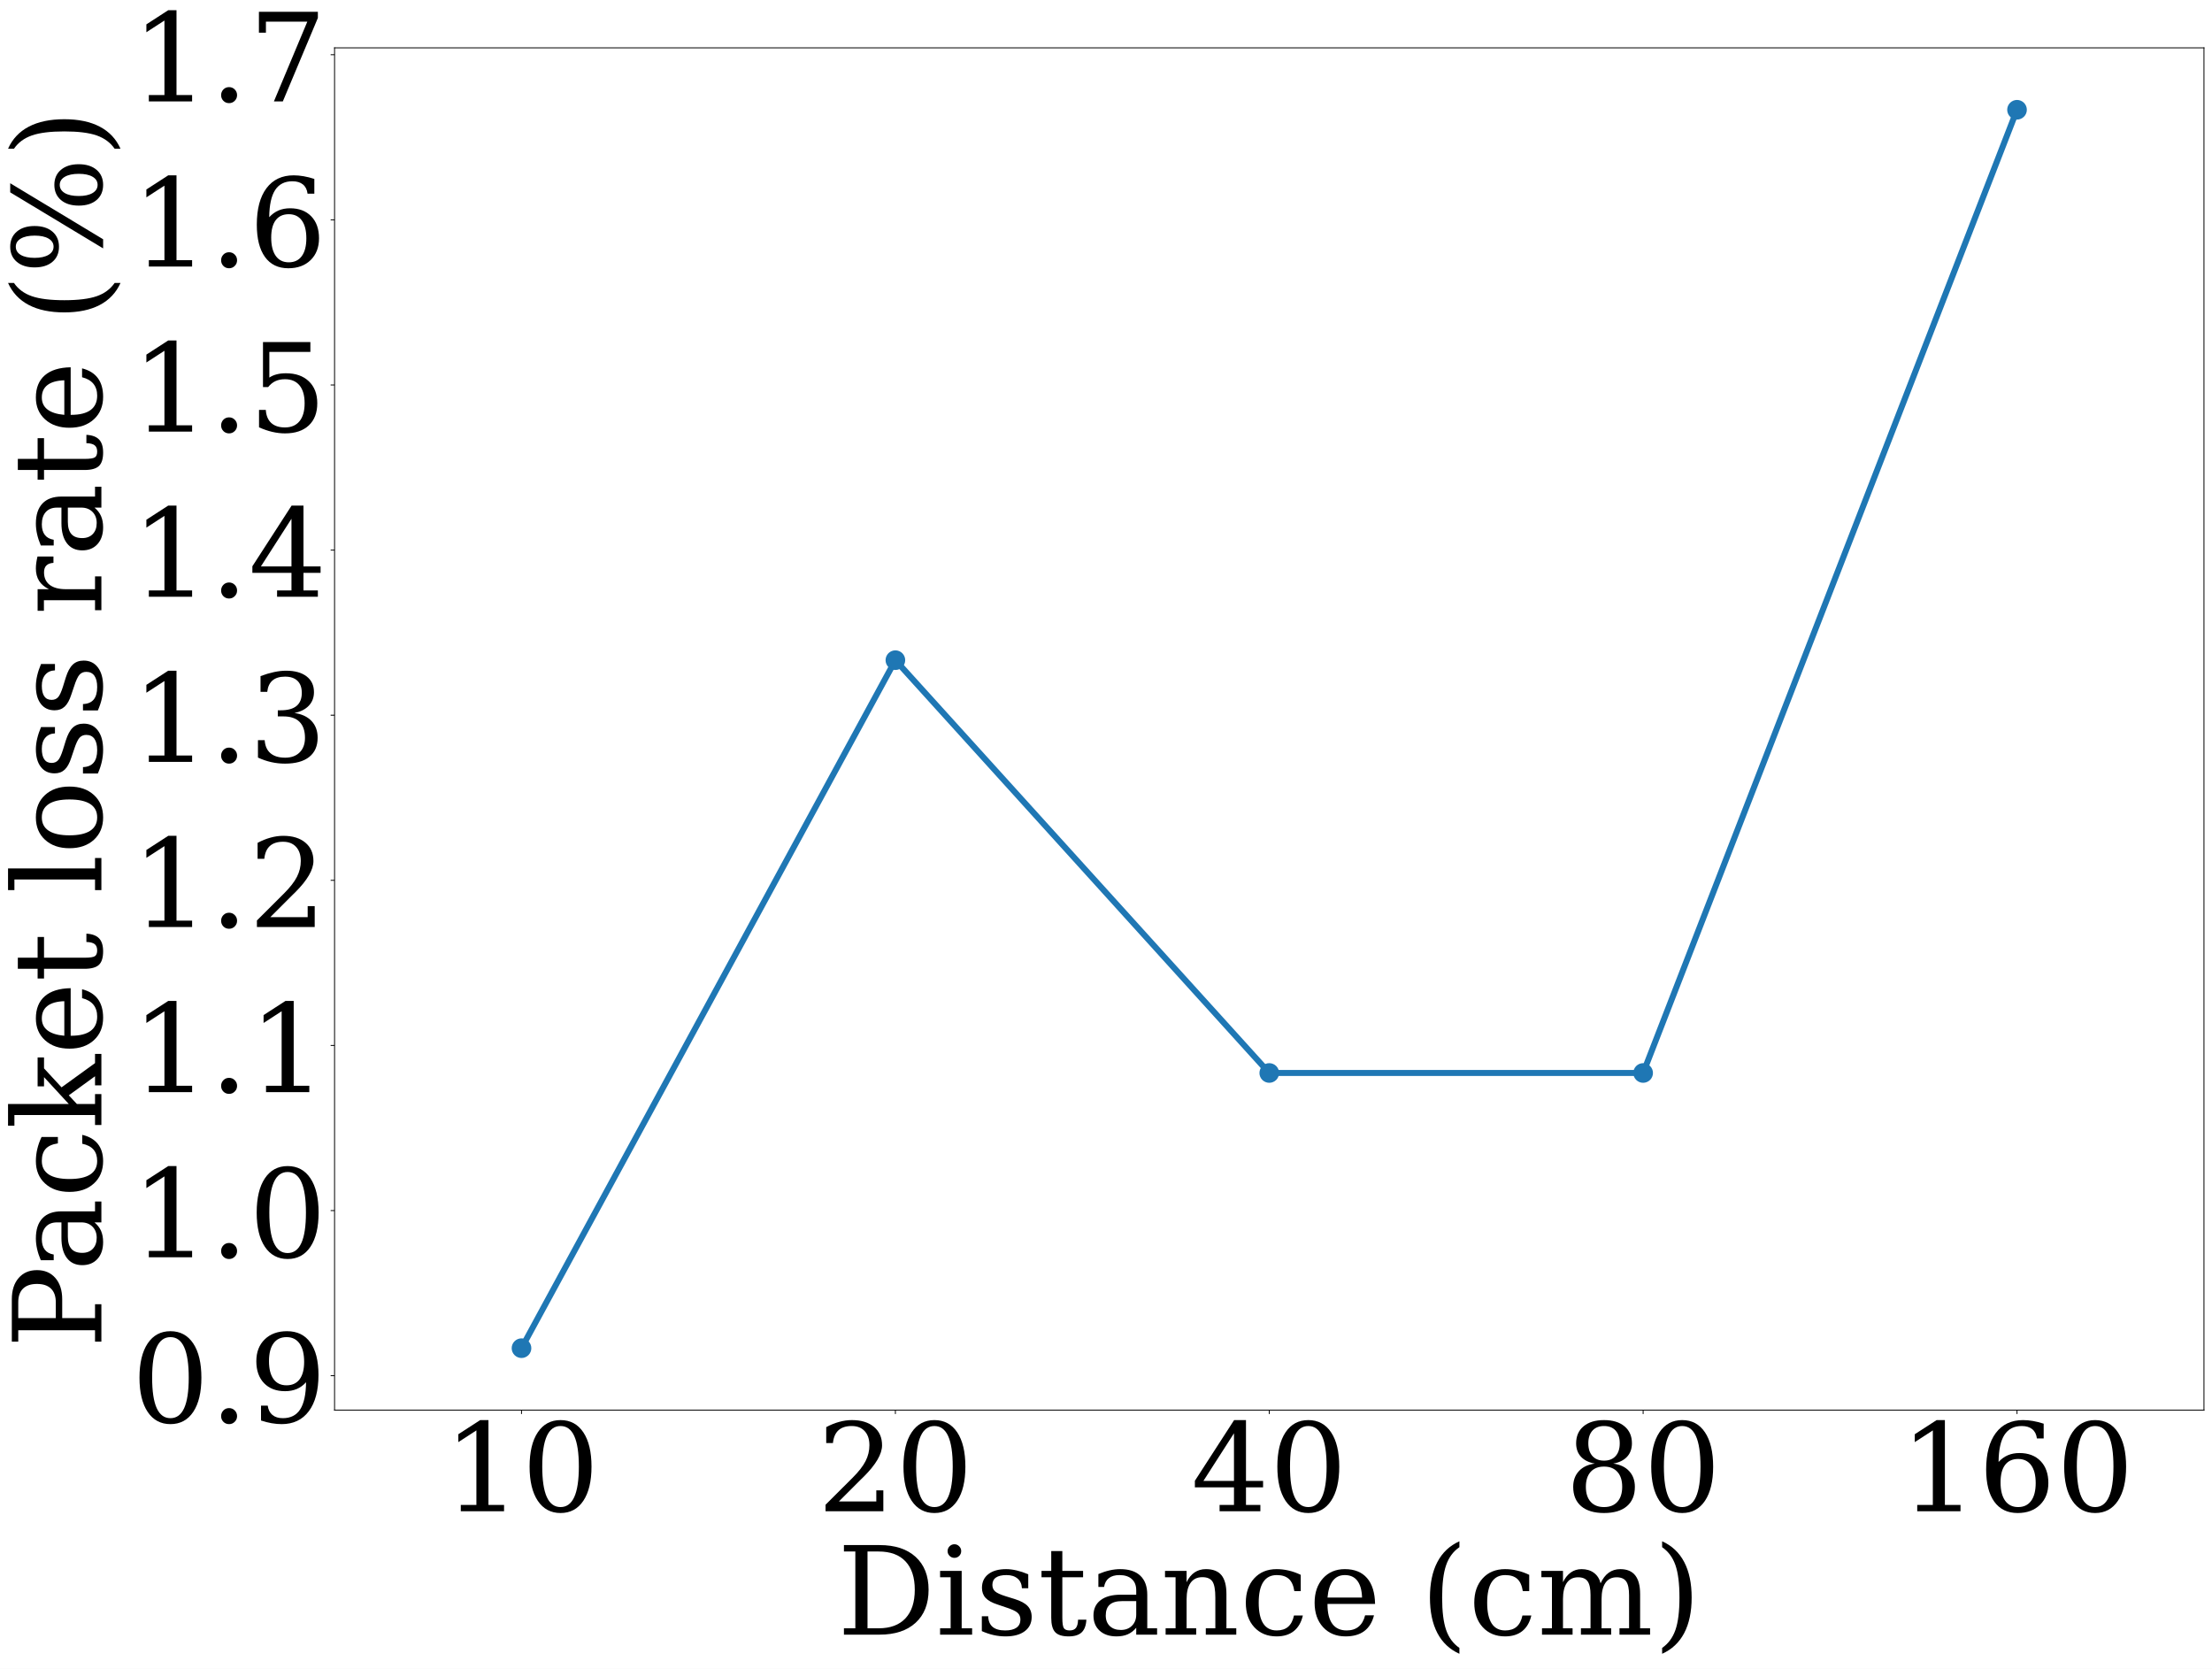
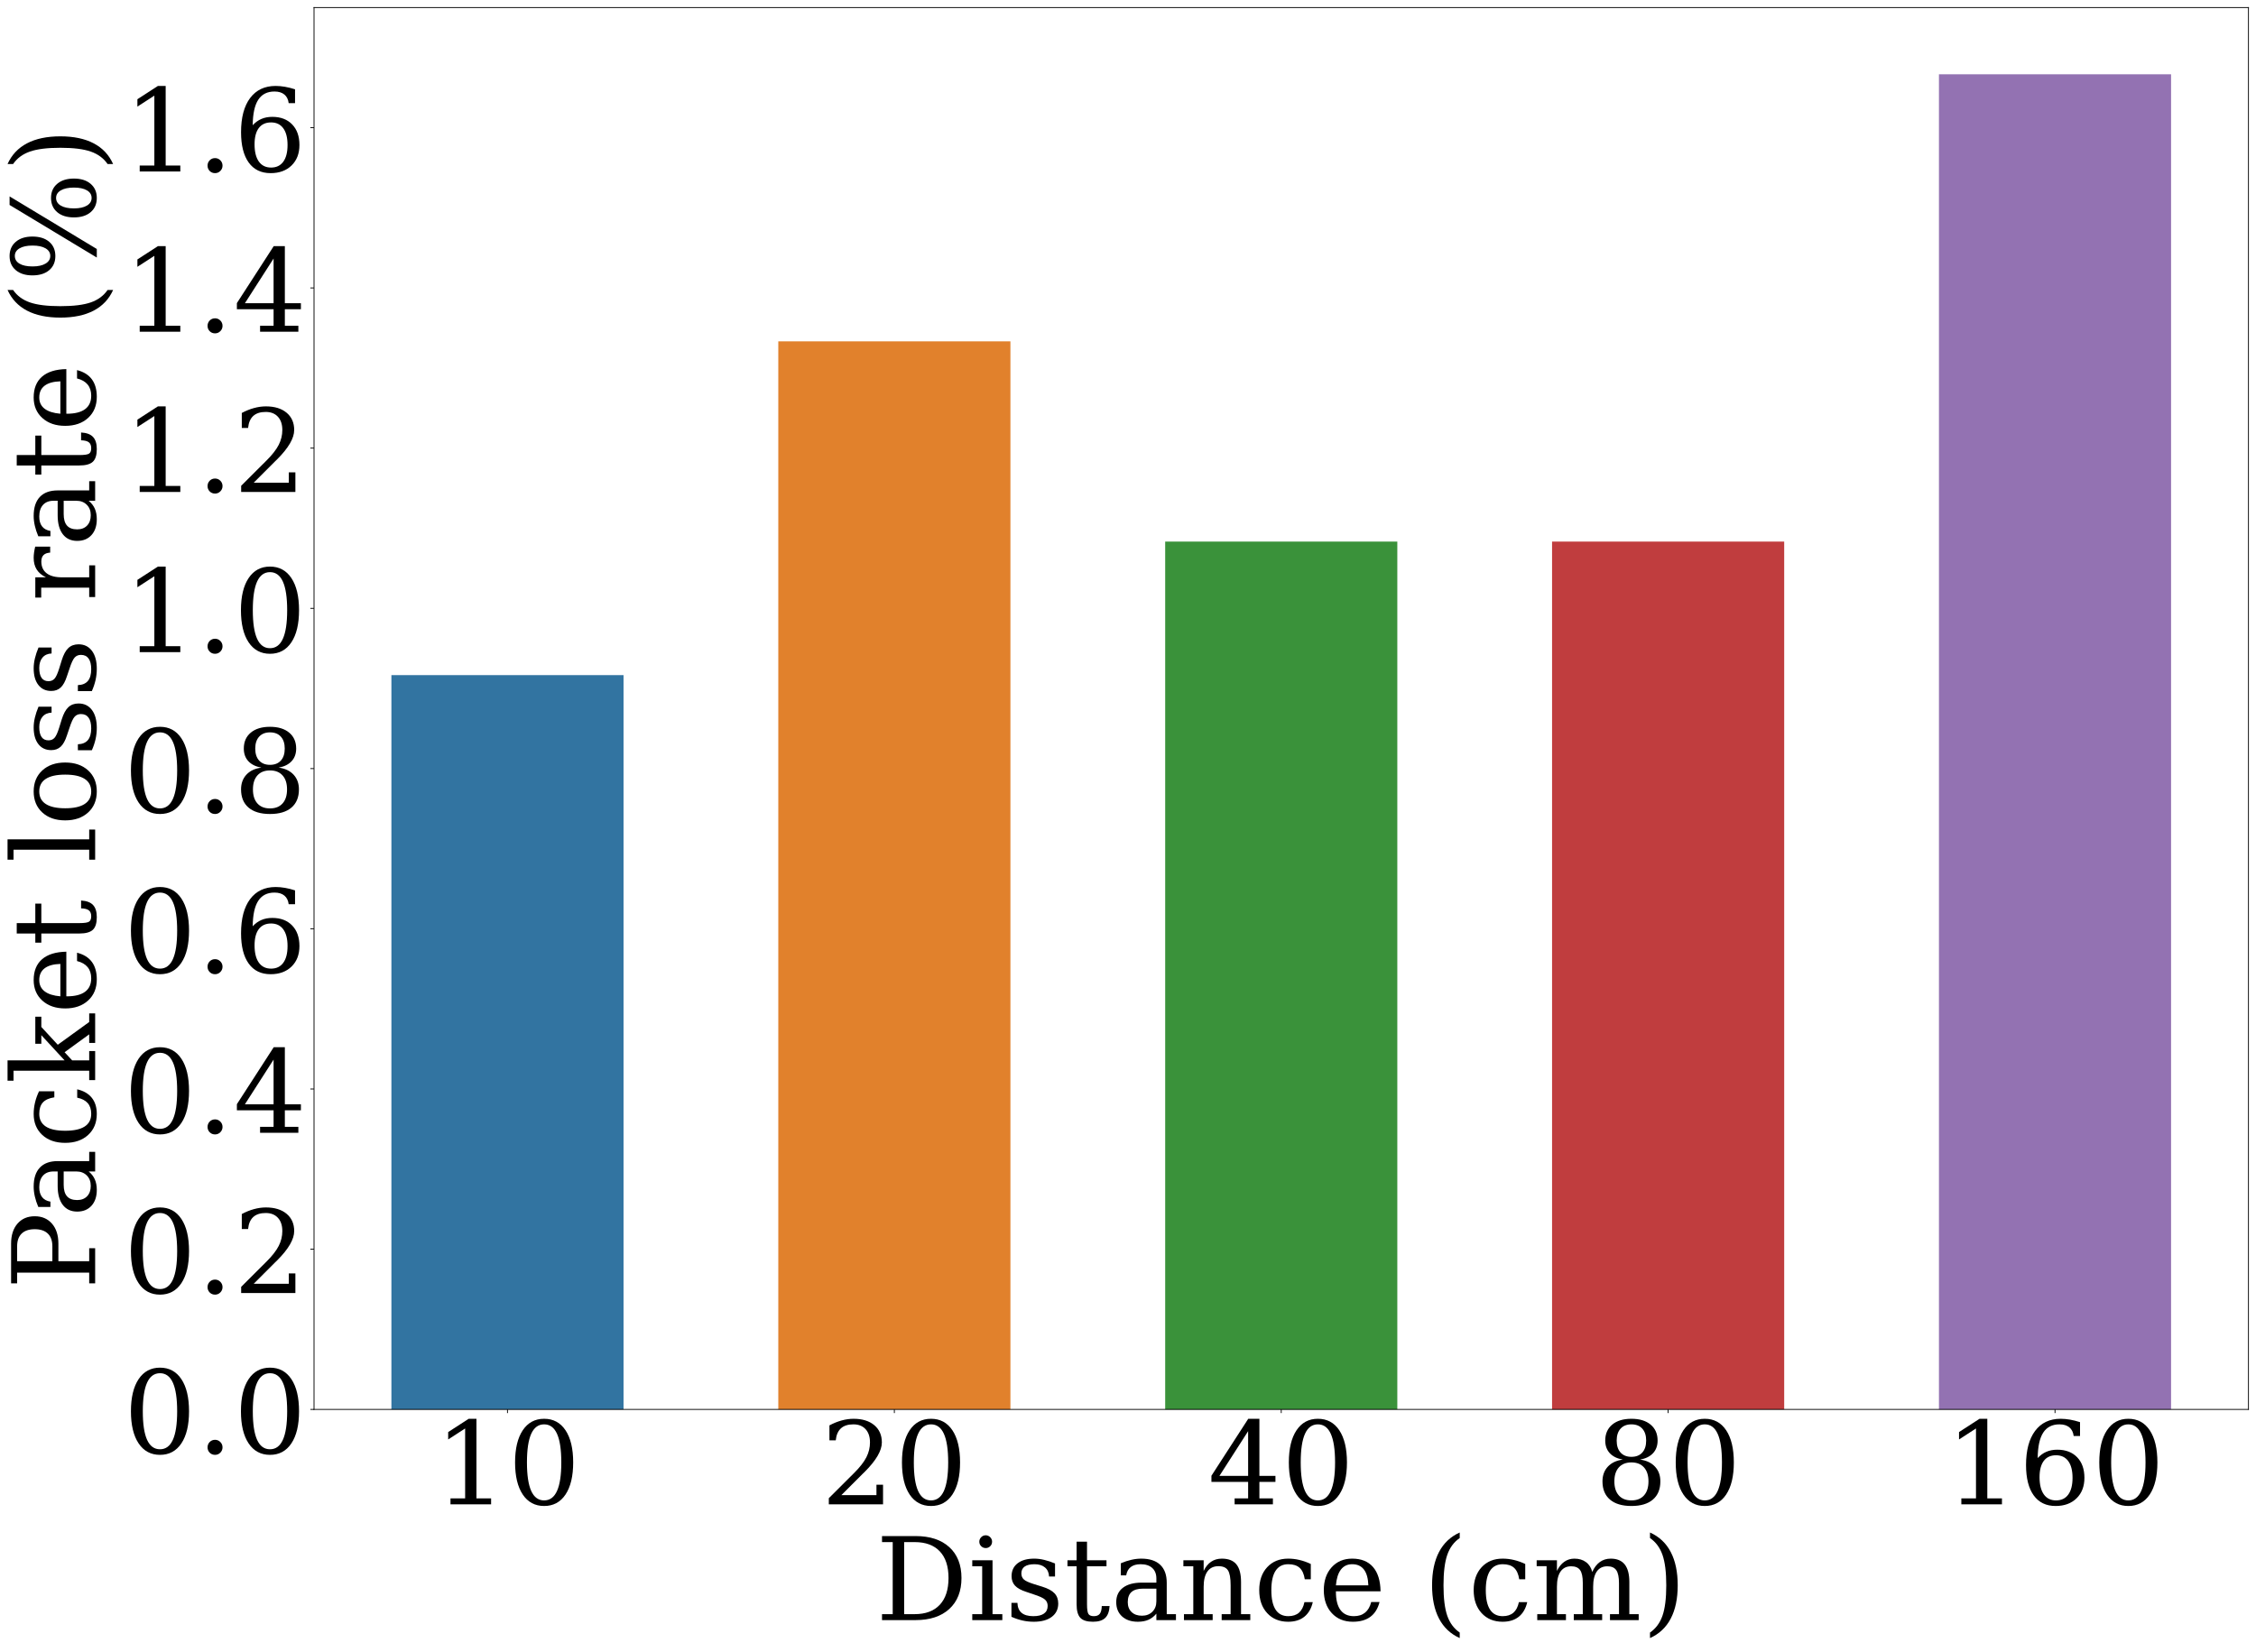
- <svg xmlns="http://www.w3.org/2000/svg" xmlns:xlink="http://www.w3.org/1999/xlink" width="1980.794pt" height="1493.63pt" viewBox="0 0 1980.794 1493.63" version="1.1">
+ <svg xmlns="http://www.w3.org/2000/svg" xmlns:xlink="http://www.w3.org/1999/xlink" width="2152.269pt" height="1575.969pt" viewBox="0 0 2152.269 1575.969" version="1.1">
  <defs>
    <style type="text/css">*{stroke-linejoin: round; stroke-linecap: butt}</style>
  </defs>
  <g id="figure_1">
    <g id="patch_1">
-       <path d="M 0 1493.63  L 1980.794 1493.63  L 1980.794 0  L 0 0  z " style="fill: #ffffff; stroke: #ffffff; stroke-linejoin: miter" />
+       <path d="M 0 1575.969  L 2152.269 1575.969  L 2152.269 0  L 0 0  z " style="fill: #ffffff; stroke: #ffffff; stroke-linejoin: miter" />
    </g>
    <g id="axes_1">
      <g id="patch_2">
-         <path d="M 299.594 1262.511  L 1973.594 1262.511  L 1973.594 42.831  L 299.594 42.831  z " style="fill: #ffffff" />
-       </g>
-       <g id="PathCollection_1">
-         <defs>
-           <path id="C0_0_8377016a88" d="M 0 6.768  C 1.795 6.768 3.516 6.055 4.786 4.786  C 6.055 3.516 6.768 1.795 6.768 -0  C 6.768 -1.795 6.055 -3.516 4.786 -4.786  C 3.516 -6.055 1.795 -6.768 0 -6.768  C -1.795 -6.768 -3.516 -6.055 -4.786 -4.786  C -6.055 -3.516 -6.768 -1.795 -6.768 0  C -6.768 1.795 -6.055 3.516 -4.786 4.786  C -3.516 6.055 -1.795 6.768 0 6.768  z " />
-         </defs>
-         <g clip-path="url(#p562c4e3483)">
-           <use xlink:href="#C0_0_8377016a88" x="466.994" y="1207.071" style="fill: #1f77b4; stroke: #1f77b4; stroke-width: 4.05" />
-         </g>
-         <g clip-path="url(#p562c4e3483)">
-           <use xlink:href="#C0_0_8377016a88" x="801.794" y="591.071" style="fill: #1f77b4; stroke: #1f77b4; stroke-width: 4.05" />
-         </g>
-         <g clip-path="url(#p562c4e3483)">
-           <use xlink:href="#C0_0_8377016a88" x="1136.594" y="960.671" style="fill: #1f77b4; stroke: #1f77b4; stroke-width: 4.05" />
-         </g>
-         <g clip-path="url(#p562c4e3483)">
-           <use xlink:href="#C0_0_8377016a88" x="1471.394" y="960.671" style="fill: #1f77b4; stroke: #1f77b4; stroke-width: 4.05" />
-         </g>
-         <g clip-path="url(#p562c4e3483)">
-           <use xlink:href="#C0_0_8377016a88" x="1806.194" y="98.271" style="fill: #1f77b4; stroke: #1f77b4; stroke-width: 4.05" />
-         </g>
+         <path d="M 299.594 1344.85  L 2145.069 1344.85  L 2145.069 7.2  L 299.594 7.2  z " style="fill: #ffffff" />
+       </g>
+       <g id="patch_3">
+         <path d="M 373.413 1344.85  L 594.87 1344.85  L 594.87 644.176  L 373.413 644.176  z " clip-path="url(#pe80ca0be98)" style="fill: #3274a1" />
+       </g>
+       <g id="patch_4">
+         <path d="M 742.508 1344.85  L 963.965 1344.85  L 963.965 325.688  L 742.508 325.688  z " clip-path="url(#pe80ca0be98)" style="fill: #e1812c" />
+       </g>
+       <g id="patch_5">
+         <path d="M 1111.603 1344.85  L 1333.06 1344.85  L 1333.06 516.781  L 1111.603 516.781  z " clip-path="url(#pe80ca0be98)" style="fill: #3a923a" />
+       </g>
+       <g id="patch_6">
+         <path d="M 1480.698 1344.85  L 1702.155 1344.85  L 1702.155 516.781  L 1480.698 516.781  z " clip-path="url(#pe80ca0be98)" style="fill: #c03d3e" />
+       </g>
+       <g id="patch_7">
+         <path d="M 1849.793 1344.85  L 2071.25 1344.85  L 2071.25 70.898  L 1849.793 70.898  z " clip-path="url(#pe80ca0be98)" style="fill: #9372b2" />
      </g>
      <g id="matplotlib.axis_1">
        <g id="xtick_1">
          <g id="line2d_1">
            <defs>
-               <path id="m0ca824db81" d="M 0 0  L 0 3.5  " style="stroke: #000000; stroke-width: 0.8" />
+               <path id="m93605d17b6" d="M 0 0  L 0 3.5  " style="stroke: #000000; stroke-width: 0.8" />
            </defs>
            <g>
-               <use xlink:href="#m0ca824db81" x="466.994" y="1262.511" style="stroke: #000000; stroke-width: 0.8" />
+               <use xlink:href="#m93605d17b6" x="484.141" y="1344.85" style="stroke: #000000; stroke-width: 0.8" />
            </g>
          </g>
          <g id="text_1">
-             <g transform="translate(397.0063 1353.094) scale(1.1 -1.1)">
+             <g transform="translate(414.1538 1435.433) scale(1.1 -1.1)">
              <defs>
                <path id="DejaVuSerif-31" d="M 909 0  L 909 331  L 1722 331  L 1722 4213  L 781 3603  L 781 4013  L 1919 4750  L 2350 4750  L 2350 331  L 3163 331  L 3163 0  L 909 0  z " transform="scale(0.015625)" />
                <path id="DejaVuSerif-30" d="M 2034 219  Q 2513 219 2750 744  Q 2988 1269 2988 2328  Q 2988 3391 2750 3916  Q 2513 4441 2034 4441  Q 1556 4441 1318 3916  Q 1081 3391 1081 2328  Q 1081 1269 1318 744  Q 1556 219 2034 219  z M 2034 -91  Q 1275 -91 848 546  Q 422 1184 422 2328  Q 422 3475 848 4112  Q 1275 4750 2034 4750  Q 2797 4750 3222 4112  Q 3647 3475 3647 2328  Q 3647 1184 3222 546  Q 2797 -91 2034 -91  z " transform="scale(0.015625)" />
              </defs>
              <use xlink:href="#DejaVuSerif-31" />
              <use xlink:href="#DejaVuSerif-30" x="63.623" />
            </g>
          </g>
        </g>
        <g id="xtick_2">
          <g id="line2d_2">
            <g>
-               <use xlink:href="#m0ca824db81" x="801.794" y="1262.511" style="stroke: #000000; stroke-width: 0.8" />
+               <use xlink:href="#m93605d17b6" x="853.236" y="1344.85" style="stroke: #000000; stroke-width: 0.8" />
            </g>
          </g>
          <g id="text_2">
-             <g transform="translate(731.8062 1353.094) scale(1.1 -1.1)">
+             <g transform="translate(783.2487 1435.433) scale(1.1 -1.1)">
              <defs>
                <path id="DejaVuSerif-32" d="M 819 3553  L 469 3553  L 469 4384  Q 803 4563 1142 4656  Q 1481 4750 1806 4750  Q 2534 4750 2956 4397  Q 3378 4044 3378 3438  Q 3378 2753 2422 1800  Q 2347 1728 2309 1691  L 1131 513  L 3078 513  L 3078 1088  L 3444 1088  L 3444 0  L 434 0  L 434 341  L 1850 1753  Q 2319 2222 2519 2614  Q 2719 3006 2719 3438  Q 2719 3909 2473 4175  Q 2228 4441 1797 4441  Q 1350 4441 1106 4219  Q 863 3997 819 3553  z " transform="scale(0.015625)" />
              </defs>
              <use xlink:href="#DejaVuSerif-32" />
              <use xlink:href="#DejaVuSerif-30" x="63.623" />
            </g>
          </g>
        </g>
        <g id="xtick_3">
          <g id="line2d_3">
            <g>
-               <use xlink:href="#m0ca824db81" x="1136.594" y="1262.511" style="stroke: #000000; stroke-width: 0.8" />
+               <use xlink:href="#m93605d17b6" x="1222.331" y="1344.85" style="stroke: #000000; stroke-width: 0.8" />
            </g>
          </g>
          <g id="text_3">
-             <g transform="translate(1066.606 1353.094) scale(1.1 -1.1)">
+             <g transform="translate(1152.344 1435.433) scale(1.1 -1.1)">
              <defs>
                <path id="DejaVuSerif-34" d="M 2234 1581  L 2234 4063  L 641 1581  L 2234 1581  z M 3609 0  L 1484 0  L 1484 331  L 2234 331  L 2234 1247  L 197 1247  L 197 1588  L 2241 4750  L 2859 4750  L 2859 1581  L 3750 1581  L 3750 1247  L 2859 1247  L 2859 331  L 3609 331  L 3609 0  z " transform="scale(0.015625)" />
              </defs>
              <use xlink:href="#DejaVuSerif-34" />
              <use xlink:href="#DejaVuSerif-30" x="63.623" />
            </g>
          </g>
        </g>
        <g id="xtick_4">
          <g id="line2d_4">
            <g>
-               <use xlink:href="#m0ca824db81" x="1471.394" y="1262.511" style="stroke: #000000; stroke-width: 0.8" />
+               <use xlink:href="#m93605d17b6" x="1591.426" y="1344.85" style="stroke: #000000; stroke-width: 0.8" />
            </g>
          </g>
          <g id="text_4">
-             <g transform="translate(1401.406 1353.094) scale(1.1 -1.1)">
+             <g transform="translate(1521.439 1435.433) scale(1.1 -1.1)">
              <defs>
                <path id="DejaVuSerif-38" d="M 2981 1275  Q 2981 1775 2732 2051  Q 2484 2328 2034 2328  Q 1584 2328 1336 2051  Q 1088 1775 1088 1275  Q 1088 772 1336 495  Q 1584 219 2034 219  Q 2484 219 2732 495  Q 2981 772 2981 1275  z M 2853 3541  Q 2853 3966 2637 4203  Q 2422 4441 2034 4441  Q 1650 4441 1433 4203  Q 1216 3966 1216 3541  Q 1216 3113 1433 2875  Q 1650 2638 2034 2638  Q 2422 2638 2637 2875  Q 2853 3113 2853 3541  z M 2516 2484  Q 3047 2413 3344 2092  Q 3641 1772 3641 1275  Q 3641 619 3225 264  Q 2809 -91 2034 -91  Q 1263 -91 845 264  Q 428 619 428 1275  Q 428 1772 725 2092  Q 1022 2413 1556 2484  Q 1084 2569 832 2842  Q 581 3116 581 3541  Q 581 4103 968 4426  Q 1356 4750 2034 4750  Q 2713 4750 3100 4426  Q 3488 4103 3488 3541  Q 3488 3116 3236 2842  Q 2984 2569 2516 2484  z " transform="scale(0.015625)" />
              </defs>
              <use xlink:href="#DejaVuSerif-38" />
              <use xlink:href="#DejaVuSerif-30" x="63.623" />
            </g>
          </g>
        </g>
        <g id="xtick_5">
          <g id="line2d_5">
            <g>
-               <use xlink:href="#m0ca824db81" x="1806.194" y="1262.511" style="stroke: #000000; stroke-width: 0.8" />
+               <use xlink:href="#m93605d17b6" x="1960.521" y="1344.85" style="stroke: #000000; stroke-width: 0.8" />
            </g>
          </g>
          <g id="text_5">
-             <g transform="translate(1701.213 1353.094) scale(1.1 -1.1)">
+             <g transform="translate(1855.54 1435.433) scale(1.1 -1.1)">
              <defs>
                <path id="DejaVuSerif-36" d="M 2094 219  Q 2534 219 2771 542  Q 3009 866 3009 1472  Q 3009 2078 2771 2401  Q 2534 2725 2094 2725  Q 1647 2725 1412 2412  Q 1178 2100 1178 1509  Q 1178 888 1415 553  Q 1653 219 2094 219  z M 1075 2569  Q 1288 2803 1556 2918  Q 1825 3034 2163 3034  Q 2859 3034 3264 2615  Q 3669 2197 3669 1472  Q 3669 763 3233 336  Q 2797 -91 2069 -91  Q 1278 -91 853 498  Q 428 1088 428 2181  Q 428 3406 931 4078  Q 1434 4750 2350 4750  Q 2597 4750 2869 4703  Q 3141 4656 3425 4563  L 3425 3794  L 3072 3794  Q 3034 4109 2831 4275  Q 2628 4441 2284 4441  Q 1678 4441 1381 3981  Q 1084 3522 1075 2569  z " transform="scale(0.015625)" />
              </defs>
              <use xlink:href="#DejaVuSerif-31" />
              <use xlink:href="#DejaVuSerif-36" x="63.623" />
              <use xlink:href="#DejaVuSerif-30" x="127.246" />
            </g>
          </g>
        </g>
        <g id="text_6">
-           <g transform="translate(749.6602 1463.554) scale(1.1 -1.1)">
+           <g transform="translate(835.3977 1545.892) scale(1.1 -1.1)">
            <defs>
              <path id="DejaVuSerif-44" d="M 1581 331  L 2163 331  Q 3072 331 3558 850  Q 4044 1369 4044 2338  Q 4044 3306 3559 3818  Q 3075 4331 2163 4331  L 1581 4331  L 1581 331  z M 353 0  L 353 331  L 947 331  L 947 4331  L 353 4331  L 353 4666  L 2209 4666  Q 3416 4666 4089 4050  Q 4763 3434 4763 2338  Q 4763 1238 4088 619  Q 3413 0 2209 0  L 353 0  z " transform="scale(0.015625)" />
              <path id="DejaVuSerif-69" d="M 622 4353  Q 622 4497 726 4603  Q 831 4709 978 4709  Q 1122 4709 1226 4603  Q 1331 4497 1331 4353  Q 1331 4206 1228 4103  Q 1125 4000 978 4000  Q 831 4000 726 4103  Q 622 4206 622 4353  z M 1356 331  L 1900 331  L 1900 0  L 231 0  L 231 331  L 781 331  L 781 2988  L 231 2988  L 231 3322  L 1356 3322  L 1356 331  z " transform="scale(0.015625)" />
              <path id="DejaVuSerif-73" d="M 359 184  L 359 959  L 691 959  Q 703 588 923 403  Q 1144 219 1575 219  Q 1963 219 2166 364  Q 2369 509 2369 788  Q 2369 1006 2220 1140  Q 2072 1275 1594 1428  L 1178 1569  Q 750 1706 558 1912  Q 366 2119 366 2438  Q 366 2894 700 3153  Q 1034 3413 1625 3413  Q 1888 3413 2178 3344  Q 2469 3275 2778 3144  L 2778 2419  L 2447 2419  Q 2434 2741 2221 2922  Q 2009 3103 1644 3103  Q 1281 3103 1095 2975  Q 909 2847 909 2591  Q 909 2381 1050 2254  Q 1191 2128 1613 1997  L 2069 1856  Q 2541 1709 2748 1489  Q 2956 1269 2956 922  Q 2956 450 2595 179  Q 2234 -91 1600 -91  Q 1278 -91 972 -22  Q 666 47 359 184  z " transform="scale(0.015625)" />
              <path id="DejaVuSerif-74" d="M 691 2988  L 184 2988  L 184 3322  L 691 3322  L 691 4353  L 1269 4353  L 1269 3322  L 2350 3322  L 2350 2988  L 1269 2988  L 1269 878  Q 1269 456 1350 337  Q 1431 219 1650 219  Q 1875 219 1978 351  Q 2081 484 2088 781  L 2522 781  Q 2497 328 2275 118  Q 2053 -91 1600 -91  Q 1103 -91 897 129  Q 691 350 691 878  L 691 2988  z " transform="scale(0.015625)" />
              <path id="DejaVuSerif-61" d="M 2547 1044  L 2547 1747  L 1806 1747  Q 1378 1747 1168 1562  Q 959 1378 959 997  Q 959 650 1171 447  Q 1384 244 1747 244  Q 2106 244 2326 466  Q 2547 688 2547 1044  z M 3122 2075  L 3122 331  L 3634 331  L 3634 0  L 2547 0  L 2547 359  Q 2356 128 2106 18  Q 1856 -91 1522 -91  Q 969 -91 644 203  Q 319 497 319 997  Q 319 1513 691 1797  Q 1063 2081 1741 2081  L 2547 2081  L 2547 2309  Q 2547 2688 2317 2895  Q 2088 3103 1672 3103  Q 1328 3103 1125 2947  Q 922 2791 872 2484  L 575 2484  L 575 3156  Q 875 3284 1158 3348  Q 1441 3413 1709 3413  Q 2400 3413 2761 3070  Q 3122 2728 3122 2075  z " transform="scale(0.015625)" />
              <path id="DejaVuSerif-6e" d="M 263 0  L 263 331  L 781 331  L 781 2988  L 231 2988  L 231 3322  L 1356 3322  L 1356 2731  Q 1516 3069 1770 3241  Q 2025 3413 2363 3413  Q 2913 3413 3172 3097  Q 3431 2781 3431 2113  L 3431 331  L 3944 331  L 3944 0  L 2356 0  L 2356 331  L 2853 331  L 2853 1931  Q 2853 2541 2703 2767  Q 2553 2994 2175 2994  Q 1775 2994 1565 2701  Q 1356 2409 1356 1850  L 1356 331  L 1856 331  L 1856 0  L 263 0  z " transform="scale(0.015625)" />
              <path id="DejaVuSerif-63" d="M 3291 997  Q 3169 466 2822 187  Q 2475 -91 1925 -91  Q 1200 -91 759 389  Q 319 869 319 1663  Q 319 2459 759 2936  Q 1200 3413 1925 3413  Q 2241 3413 2553 3339  Q 2866 3266 3181 3116  L 3181 2266  L 2847 2266  Q 2781 2703 2561 2903  Q 2341 3103 1931 3103  Q 1466 3103 1228 2742  Q 991 2381 991 1663  Q 991 944 1227 581  Q 1463 219 1931 219  Q 2303 219 2525 412  Q 2747 606 2828 997  L 3291 997  z " transform="scale(0.015625)" />
              <path id="DejaVuSerif-65" d="M 3469 1600  L 991 1600  L 991 1575  Q 991 903 1244 561  Q 1497 219 1991 219  Q 2369 219 2611 417  Q 2853 616 2950 1006  L 3413 1006  Q 3275 459 2904 184  Q 2534 -91 1931 -91  Q 1203 -91 761 389  Q 319 869 319 1663  Q 319 2450 753 2931  Q 1188 3413 1894 3413  Q 2647 3413 3050 2948  Q 3453 2484 3469 1600  z M 2791 1931  Q 2772 2513 2545 2808  Q 2319 3103 1894 3103  Q 1497 3103 1269 2806  Q 1041 2509 991 1931  L 2791 1931  z " transform="scale(0.015625)" />
              <path id="DejaVuSerif-20" transform="scale(0.015625)" />
              <path id="DejaVuSerif-28" d="M 2041 -997  Q 1281 -656 893 83  Q 506 822 506 1931  Q 506 3044 893 3783  Q 1281 4522 2041 4863  L 2041 4556  Q 1559 4225 1350 3623  Q 1141 3022 1141 1931  Q 1141 844 1350 242  Q 1559 -359 2041 -691  L 2041 -997  z " transform="scale(0.015625)" />
              <path id="DejaVuSerif-6d" d="M 3316 2675  Q 3481 3041 3739 3227  Q 3997 3413 4341 3413  Q 4863 3413 5119 3089  Q 5375 2766 5375 2113  L 5375 331  L 5894 331  L 5894 0  L 4300 0  L 4300 331  L 4800 331  L 4800 2047  Q 4800 2556 4650 2772  Q 4500 2988 4153 2988  Q 3769 2988 3567 2697  Q 3366 2406 3366 1850  L 3366 331  L 3866 331  L 3866 0  L 2291 0  L 2291 331  L 2791 331  L 2791 2069  Q 2791 2566 2641 2777  Q 2491 2988 2144 2988  Q 1759 2988 1557 2697  Q 1356 2406 1356 1850  L 1356 331  L 1856 331  L 1856 0  L 263 0  L 263 331  L 781 331  L 781 2994  L 231 2994  L 231 3322  L 1356 3322  L 1356 2731  Q 1516 3063 1762 3238  Q 2009 3413 2322 3413  Q 2709 3413 2968 3220  Q 3228 3028 3316 2675  z " transform="scale(0.015625)" />
              <path id="DejaVuSerif-29" d="M 453 -997  L 453 -691  Q 934 -359 1145 242  Q 1356 844 1356 1931  Q 1356 3022 1145 3623  Q 934 4225 453 4556  L 453 4863  Q 1216 4522 1603 3783  Q 1991 3044 1991 1931  Q 1991 822 1603 83  Q 1216 -656 453 -997  z " transform="scale(0.015625)" />
            </defs>
            <use xlink:href="#DejaVuSerif-44" />
            <use xlink:href="#DejaVuSerif-69" x="80.176" />
            <use xlink:href="#DejaVuSerif-73" x="112.158" />
            <use xlink:href="#DejaVuSerif-74" x="163.477" />
            <use xlink:href="#DejaVuSerif-61" x="203.662" />
            <use xlink:href="#DejaVuSerif-6e" x="263.281" />
            <use xlink:href="#DejaVuSerif-63" x="327.686" />
            <use xlink:href="#DejaVuSerif-65" x="383.691" />
            <use xlink:href="#DejaVuSerif-20" x="442.871" />
            <use xlink:href="#DejaVuSerif-28" x="474.658" />
            <use xlink:href="#DejaVuSerif-63" x="513.672" />
            <use xlink:href="#DejaVuSerif-6d" x="569.678" />
            <use xlink:href="#DejaVuSerif-29" x="664.502" />
          </g>
        </g>
      </g>
      <g id="matplotlib.axis_2">
        <g id="ytick_1">
          <g id="line2d_6">
            <defs>
-               <path id="mca40cf6004" d="M 0 0  L -3.5 0  " style="stroke: #000000; stroke-width: 0.8" />
+               <path id="mc16048f432" d="M 0 0  L -3.5 0  " style="stroke: #000000; stroke-width: 0.8" />
            </defs>
            <g>
-               <use xlink:href="#mca40cf6004" x="299.594" y="1231.711" style="stroke: #000000; stroke-width: 0.8" />
+               <use xlink:href="#mc16048f432" x="299.594" y="1344.85" style="stroke: #000000; stroke-width: 0.8" />
            </g>
          </g>
          <g id="text_7">
-             <g transform="translate(117.6594 1273.503) scale(1.1 -1.1)">
+             <g transform="translate(117.6594 1386.641) scale(1.1 -1.1)">
              <defs>
                <path id="DejaVuSerif-2e" d="M 603 325  Q 603 500 722 622  Q 841 744 1019 744  Q 1191 744 1312 622  Q 1434 500 1434 325  Q 1434 153 1312 31  Q 1191 -91 1019 -91  Q 841 -91 722 29  Q 603 150 603 325  z " transform="scale(0.015625)" />
-                 <path id="DejaVuSerif-39" d="M 2994 2091  Q 2784 1856 2512 1740  Q 2241 1625 1900 1625  Q 1206 1625 804 2044  Q 403 2463 403 3188  Q 403 3897 839 4323  Q 1275 4750 2003 4750  Q 2794 4750 3217 4161  Q 3641 3572 3641 2478  Q 3641 1253 3137 581  Q 2634 -91 1722 -91  Q 1475 -91 1203 -44  Q 931 3 647 97  L 647 872  L 997 872  Q 1038 556 1241 387  Q 1444 219 1784 219  Q 2391 219 2687 676  Q 2984 1134 2994 2091  z M 1978 4441  Q 1534 4441 1298 4117  Q 1063 3794 1063 3188  Q 1063 2581 1298 2256  Q 1534 1931 1978 1931  Q 2422 1931 2658 2245  Q 2894 2559 2894 3150  Q 2894 3772 2656 4106  Q 2419 4441 1978 4441  z " transform="scale(0.015625)" />
-               </defs>
-               <use xlink:href="#DejaVuSerif-30" />
-               <use xlink:href="#DejaVuSerif-2e" x="63.623" />
-               <use xlink:href="#DejaVuSerif-39" x="95.41" />
+               </defs>
+               <use xlink:href="#DejaVuSerif-30" />
+               <use xlink:href="#DejaVuSerif-2e" x="63.623" />
+               <use xlink:href="#DejaVuSerif-30" x="95.41" />
            </g>
          </g>
        </g>
        <g id="ytick_2">
          <g id="line2d_7">
            <g>
-               <use xlink:href="#mca40cf6004" x="299.594" y="1083.871" style="stroke: #000000; stroke-width: 0.8" />
+               <use xlink:href="#mc16048f432" x="299.594" y="1191.976" style="stroke: #000000; stroke-width: 0.8" />
            </g>
          </g>
          <g id="text_8">
-             <g transform="translate(117.6594 1125.663) scale(1.1 -1.1)">
-               <use xlink:href="#DejaVuSerif-31" />
-               <use xlink:href="#DejaVuSerif-2e" x="63.623" />
-               <use xlink:href="#DejaVuSerif-30" x="95.41" />
+             <g transform="translate(117.6594 1233.767) scale(1.1 -1.1)">
+               <use xlink:href="#DejaVuSerif-30" />
+               <use xlink:href="#DejaVuSerif-2e" x="63.623" />
+               <use xlink:href="#DejaVuSerif-32" x="95.41" />
            </g>
          </g>
        </g>
        <g id="ytick_3">
          <g id="line2d_8">
            <g>
-               <use xlink:href="#mca40cf6004" x="299.594" y="936.031" style="stroke: #000000; stroke-width: 0.8" />
+               <use xlink:href="#mc16048f432" x="299.594" y="1039.101" style="stroke: #000000; stroke-width: 0.8" />
            </g>
          </g>
          <g id="text_9">
-             <g transform="translate(117.6594 977.8228) scale(1.1 -1.1)">
-               <use xlink:href="#DejaVuSerif-31" />
-               <use xlink:href="#DejaVuSerif-2e" x="63.623" />
-               <use xlink:href="#DejaVuSerif-31" x="95.41" />
+             <g transform="translate(117.6594 1080.893) scale(1.1 -1.1)">
+               <use xlink:href="#DejaVuSerif-30" />
+               <use xlink:href="#DejaVuSerif-2e" x="63.623" />
+               <use xlink:href="#DejaVuSerif-34" x="95.41" />
            </g>
          </g>
        </g>
        <g id="ytick_4">
          <g id="line2d_9">
            <g>
-               <use xlink:href="#mca40cf6004" x="299.594" y="788.191" style="stroke: #000000; stroke-width: 0.8" />
+               <use xlink:href="#mc16048f432" x="299.594" y="886.227" style="stroke: #000000; stroke-width: 0.8" />
            </g>
          </g>
          <g id="text_10">
-             <g transform="translate(117.6594 829.9828) scale(1.1 -1.1)">
-               <use xlink:href="#DejaVuSerif-31" />
-               <use xlink:href="#DejaVuSerif-2e" x="63.623" />
-               <use xlink:href="#DejaVuSerif-32" x="95.41" />
+             <g transform="translate(117.6594 928.0185) scale(1.1 -1.1)">
+               <use xlink:href="#DejaVuSerif-30" />
+               <use xlink:href="#DejaVuSerif-2e" x="63.623" />
+               <use xlink:href="#DejaVuSerif-36" x="95.41" />
            </g>
          </g>
        </g>
        <g id="ytick_5">
          <g id="line2d_10">
            <g>
-               <use xlink:href="#mca40cf6004" x="299.594" y="640.351" style="stroke: #000000; stroke-width: 0.8" />
+               <use xlink:href="#mc16048f432" x="299.594" y="733.353" style="stroke: #000000; stroke-width: 0.8" />
            </g>
          </g>
          <g id="text_11">
-             <g transform="translate(117.6594 682.1428) scale(1.1 -1.1)">
-               <defs>
-                 <path id="DejaVuSerif-33" d="M 622 4469  Q 988 4606 1323 4678  Q 1659 4750 1953 4750  Q 2638 4750 3022 4454  Q 3406 4159 3406 3634  Q 3406 3213 3140 2930  Q 2875 2647 2388 2547  Q 2963 2466 3280 2130  Q 3597 1794 3597 1259  Q 3597 606 3158 257  Q 2719 -91 1894 -91  Q 1528 -91 1179 -12  Q 831 66 488 225  L 488 1131  L 838 1131  Q 869 681 1141 450  Q 1413 219 1906 219  Q 2384 219 2661 495  Q 2938 772 2938 1253  Q 2938 1803 2653 2086  Q 2369 2369 1819 2369  L 1522 2369  L 1522 2688  L 1678 2688  Q 2225 2688 2498 2914  Q 2772 3141 2772 3597  Q 2772 4006 2547 4223  Q 2322 4441 1900 4441  Q 1478 4441 1245 4241  Q 1013 4041 972 3647  L 622 3647  L 622 4469  z " transform="scale(0.015625)" />
-               </defs>
-               <use xlink:href="#DejaVuSerif-31" />
-               <use xlink:href="#DejaVuSerif-2e" x="63.623" />
-               <use xlink:href="#DejaVuSerif-33" x="95.41" />
+             <g transform="translate(117.6594 775.1443) scale(1.1 -1.1)">
+               <use xlink:href="#DejaVuSerif-30" />
+               <use xlink:href="#DejaVuSerif-2e" x="63.623" />
+               <use xlink:href="#DejaVuSerif-38" x="95.41" />
            </g>
          </g>
        </g>
        <g id="ytick_6">
          <g id="line2d_11">
            <g>
-               <use xlink:href="#mca40cf6004" x="299.594" y="492.511" style="stroke: #000000; stroke-width: 0.8" />
+               <use xlink:href="#mc16048f432" x="299.594" y="580.479" style="stroke: #000000; stroke-width: 0.8" />
            </g>
          </g>
          <g id="text_12">
-             <g transform="translate(117.6594 534.3028) scale(1.1 -1.1)">
-               <use xlink:href="#DejaVuSerif-31" />
-               <use xlink:href="#DejaVuSerif-2e" x="63.623" />
-               <use xlink:href="#DejaVuSerif-34" x="95.41" />
+             <g transform="translate(117.6594 622.27) scale(1.1 -1.1)">
+               <use xlink:href="#DejaVuSerif-31" />
+               <use xlink:href="#DejaVuSerif-2e" x="63.623" />
+               <use xlink:href="#DejaVuSerif-30" x="95.41" />
            </g>
          </g>
        </g>
        <g id="ytick_7">
          <g id="line2d_12">
            <g>
-               <use xlink:href="#mca40cf6004" x="299.594" y="344.671" style="stroke: #000000; stroke-width: 0.8" />
+               <use xlink:href="#mc16048f432" x="299.594" y="427.604" style="stroke: #000000; stroke-width: 0.8" />
            </g>
          </g>
          <g id="text_13">
-             <g transform="translate(117.6594 386.4628) scale(1.1 -1.1)">
-               <defs>
-                 <path id="DejaVuSerif-35" d="M 3219 4666  L 3219 4153  L 1081 4153  L 1081 2816  Q 1244 2928 1461 2984  Q 1678 3041 1947 3041  Q 2703 3041 3140 2622  Q 3578 2203 3578 1478  Q 3578 738 3136 323  Q 2694 -91 1894 -91  Q 1572 -91 1234 -12  Q 897 66 544 225  L 544 1131  L 897 1131  Q 925 688 1179 453  Q 1434 219 1894 219  Q 2388 219 2653 544  Q 2919 869 2919 1478  Q 2919 2084 2655 2407  Q 2391 2731 1894 2731  Q 1613 2731 1398 2631  Q 1184 2531 1019 2322  L 750 2322  L 750 4666  L 3219 4666  z " transform="scale(0.015625)" />
-               </defs>
-               <use xlink:href="#DejaVuSerif-31" />
-               <use xlink:href="#DejaVuSerif-2e" x="63.623" />
-               <use xlink:href="#DejaVuSerif-35" x="95.41" />
+             <g transform="translate(117.6594 469.3957) scale(1.1 -1.1)">
+               <use xlink:href="#DejaVuSerif-31" />
+               <use xlink:href="#DejaVuSerif-2e" x="63.623" />
+               <use xlink:href="#DejaVuSerif-32" x="95.41" />
            </g>
          </g>
        </g>
        <g id="ytick_8">
          <g id="line2d_13">
            <g>
-               <use xlink:href="#mca40cf6004" x="299.594" y="196.831" style="stroke: #000000; stroke-width: 0.8" />
+               <use xlink:href="#mc16048f432" x="299.594" y="274.73" style="stroke: #000000; stroke-width: 0.8" />
            </g>
          </g>
          <g id="text_14">
-             <g transform="translate(117.6594 238.6228) scale(1.1 -1.1)">
-               <use xlink:href="#DejaVuSerif-31" />
-               <use xlink:href="#DejaVuSerif-2e" x="63.623" />
-               <use xlink:href="#DejaVuSerif-36" x="95.41" />
+             <g transform="translate(117.6594 316.5214) scale(1.1 -1.1)">
+               <use xlink:href="#DejaVuSerif-31" />
+               <use xlink:href="#DejaVuSerif-2e" x="63.623" />
+               <use xlink:href="#DejaVuSerif-34" x="95.41" />
            </g>
          </g>
        </g>
        <g id="ytick_9">
          <g id="line2d_14">
            <g>
-               <use xlink:href="#mca40cf6004" x="299.594" y="48.991" style="stroke: #000000; stroke-width: 0.8" />
+               <use xlink:href="#mc16048f432" x="299.594" y="121.856" style="stroke: #000000; stroke-width: 0.8" />
            </g>
          </g>
          <g id="text_15">
-             <g transform="translate(117.6594 90.78281) scale(1.1 -1.1)">
-               <defs>
-                 <path id="DejaVuSerif-37" d="M 3609 4347  L 1784 0  L 1319 0  L 3059 4153  L 903 4153  L 903 3578  L 538 3578  L 538 4666  L 3609 4666  L 3609 4347  z " transform="scale(0.015625)" />
-               </defs>
-               <use xlink:href="#DejaVuSerif-31" />
-               <use xlink:href="#DejaVuSerif-2e" x="63.623" />
-               <use xlink:href="#DejaVuSerif-37" x="95.41" />
+             <g transform="translate(117.6594 163.6471) scale(1.1 -1.1)">
+               <use xlink:href="#DejaVuSerif-31" />
+               <use xlink:href="#DejaVuSerif-2e" x="63.623" />
+               <use xlink:href="#DejaVuSerif-36" x="95.41" />
            </g>
          </g>
        </g>
        <g id="text_16">
-           <g transform="translate(90.78281 1207.278) rotate(-90) scale(1.1 -1.1)">
+           <g transform="translate(90.78281 1230.631) rotate(-90) scale(1.1 -1.1)">
            <defs>
              <path id="DejaVuSerif-50" d="M 1581 2375  L 2406 2375  Q 2872 2375 3115 2626  Q 3359 2878 3359 3353  Q 3359 3831 3115 4081  Q 2872 4331 2406 4331  L 1581 4331  L 1581 2375  z M 353 0  L 353 331  L 947 331  L 947 4331  L 353 4331  L 353 4666  L 2559 4666  Q 3259 4666 3668 4311  Q 4078 3956 4078 3353  Q 4078 2753 3668 2397  Q 3259 2041 2559 2041  L 1581 2041  L 1581 331  L 2303 331  L 2303 0  L 353 0  z " transform="scale(0.015625)" />
              <path id="DejaVuSerif-6b" d="M 1831 0  L 219 0  L 219 331  L 738 331  L 738 4531  L 184 4531  L 184 4863  L 1313 4863  L 1313 1697  L 2713 2988  L 2234 2988  L 2234 3322  L 3738 3322  L 3738 2988  L 3169 2988  L 2181 2075  L 3444 331  L 3922 331  L 3922 0  L 2284 0  L 2284 331  L 2759 331  L 1766 1697  L 1313 1275  L 1313 331  L 1831 331  L 1831 0  z " transform="scale(0.015625)" />
              <path id="DejaVuSerif-6c" d="M 1313 331  L 1856 331  L 1856 0  L 184 0  L 184 331  L 738 331  L 738 4531  L 184 4531  L 184 4863  L 1313 4863  L 1313 331  z " transform="scale(0.015625)" />
              <path id="DejaVuSerif-6f" d="M 1925 219  Q 2388 219 2623 584  Q 2859 950 2859 1663  Q 2859 2375 2623 2739  Q 2388 3103 1925 3103  Q 1463 3103 1227 2739  Q 991 2375 991 1663  Q 991 950 1228 584  Q 1466 219 1925 219  z M 1925 -91  Q 1200 -91 759 389  Q 319 869 319 1663  Q 319 2456 758 2934  Q 1197 3413 1925 3413  Q 2653 3413 3092 2934  Q 3531 2456 3531 1663  Q 3531 869 3092 389  Q 2653 -91 1925 -91  z " transform="scale(0.015625)" />
              <path id="DejaVuSerif-72" d="M 3059 3328  L 3059 2497  L 2728 2497  Q 2713 2744 2591 2866  Q 2469 2988 2234 2988  Q 1809 2988 1582 2694  Q 1356 2400 1356 1850  L 1356 331  L 2022 331  L 2022 0  L 263 0  L 263 331  L 781 331  L 781 2994  L 231 2994  L 231 3322  L 1356 3322  L 1356 2731  Q 1525 3078 1790 3245  Q 2056 3413 2438 3413  Q 2578 3413 2733 3391  Q 2888 3369 3059 3328  z " transform="scale(0.015625)" />
              <path id="DejaVuSerif-25" d="M 1434 4459  Q 1159 4459 1004 4200  Q 850 3941 850 3475  Q 850 3016 1008 2753  Q 1166 2491 1434 2491  Q 1700 2491 1854 2752  Q 2009 3013 2009 3475  Q 2009 3938 1854 4198  Q 1700 4459 1434 4459  z M 4653 2169  Q 4381 2169 4226 1906  Q 4072 1644 4072 1178  Q 4072 719 4228 458  Q 4384 197 4653 197  Q 4922 197 5075 458  Q 5228 719 5228 1178  Q 5228 1641 5073 1905  Q 4919 2169 4653 2169  z M 4653 2450  Q 5147 2450 5437 2106  Q 5728 1763 5728 1178  Q 5728 594 5436 251  Q 5144 -91 4653 -91  Q 4153 -91 3862 251  Q 3572 594 3572 1178  Q 3572 1766 3864 2108  Q 4156 2450 4653 2450  z M 4263 4750  L 4738 4750  L 1819 -91  L 1344 -91  L 4263 4750  z M 1428 4750  Q 1922 4750 2215 4408  Q 2509 4066 2509 3481  Q 2509 2891 2217 2550  Q 1925 2209 1428 2209  Q 931 2209 642 2551  Q 353 2894 353 3481  Q 353 4063 643 4406  Q 934 4750 1428 4750  z " transform="scale(0.015625)" />
            </defs>
            <use xlink:href="#DejaVuSerif-50" />
            <use xlink:href="#DejaVuSerif-61" x="62.785" />
            <use xlink:href="#DejaVuSerif-63" x="122.404" />
            <use xlink:href="#DejaVuSerif-6b" x="178.41" />
            <use xlink:href="#DejaVuSerif-65" x="239.006" />
            <use xlink:href="#DejaVuSerif-74" x="298.186" />
            <use xlink:href="#DejaVuSerif-20" x="338.371" />
            <use xlink:href="#DejaVuSerif-6c" x="370.158" />
            <use xlink:href="#DejaVuSerif-6f" x="402.141" />
            <use xlink:href="#DejaVuSerif-73" x="462.346" />
            <use xlink:href="#DejaVuSerif-73" x="513.664" />
            <use xlink:href="#DejaVuSerif-20" x="564.982" />
            <use xlink:href="#DejaVuSerif-72" x="596.77" />
            <use xlink:href="#DejaVuSerif-61" x="644.572" />
            <use xlink:href="#DejaVuSerif-74" x="704.191" />
            <use xlink:href="#DejaVuSerif-65" x="744.377" />
            <use xlink:href="#DejaVuSerif-20" x="803.557" />
            <use xlink:href="#DejaVuSerif-28" x="835.344" />
            <use xlink:href="#DejaVuSerif-25" x="874.357" />
            <use xlink:href="#DejaVuSerif-29" x="969.377" />
          </g>
        </g>
      </g>
      <g id="line2d_15">
-         <path d="M 466.994 1207.071  L 801.794 591.071  L 1136.594 960.671  L 1471.394 960.671  L 1806.194 98.271  " clip-path="url(#p562c4e3483)" style="fill: none; stroke: #1f77b4; stroke-width: 5.4; stroke-linecap: square" />
+         <path clip-path="url(#pe80ca0be98)" style="fill: none; stroke: #424242; stroke-width: 10; stroke-linecap: square" />
      </g>
      <g id="line2d_16">
-         <path clip-path="url(#p562c4e3483)" style="fill: none; stroke: #1f77b4; stroke-width: 10; stroke-linecap: square" />
+         <path clip-path="url(#pe80ca0be98)" style="fill: none; stroke: #424242; stroke-width: 10; stroke-linecap: square" />
      </g>
      <g id="line2d_17">
-         <path clip-path="url(#p562c4e3483)" style="fill: none; stroke: #1f77b4; stroke-width: 10; stroke-linecap: square" />
+         <path clip-path="url(#pe80ca0be98)" style="fill: none; stroke: #424242; stroke-width: 10; stroke-linecap: square" />
      </g>
      <g id="line2d_18">
-         <path clip-path="url(#p562c4e3483)" style="fill: none; stroke: #1f77b4; stroke-width: 10; stroke-linecap: square" />
+         <path clip-path="url(#pe80ca0be98)" style="fill: none; stroke: #424242; stroke-width: 10; stroke-linecap: square" />
      </g>
      <g id="line2d_19">
-         <path clip-path="url(#p562c4e3483)" style="fill: none; stroke: #1f77b4; stroke-width: 10; stroke-linecap: square" />
-       </g>
-       <g id="line2d_20">
-         <path clip-path="url(#p562c4e3483)" style="fill: none; stroke: #1f77b4; stroke-width: 10; stroke-linecap: square" />
-       </g>
-       <g id="patch_3">
-         <path d="M 299.594 1262.511  L 299.594 42.831  " style="fill: none; stroke: #000000; stroke-width: 0.8; stroke-linejoin: miter; stroke-linecap: square" />
-       </g>
-       <g id="patch_4">
-         <path d="M 1973.594 1262.511  L 1973.594 42.831  " style="fill: none; stroke: #000000; stroke-width: 0.8; stroke-linejoin: miter; stroke-linecap: square" />
-       </g>
-       <g id="patch_5">
-         <path d="M 299.594 1262.511  L 1973.594 1262.511  " style="fill: none; stroke: #000000; stroke-width: 0.8; stroke-linejoin: miter; stroke-linecap: square" />
-       </g>
-       <g id="patch_6">
-         <path d="M 299.594 42.831  L 1973.594 42.831  " style="fill: none; stroke: #000000; stroke-width: 0.8; stroke-linejoin: miter; stroke-linecap: square" />
+         <path clip-path="url(#pe80ca0be98)" style="fill: none; stroke: #424242; stroke-width: 10; stroke-linecap: square" />
+       </g>
+       <g id="patch_8">
+         <path d="M 299.594 1344.85  L 299.594 7.2  " style="fill: none; stroke: #000000; stroke-width: 0.8; stroke-linejoin: miter; stroke-linecap: square" />
+       </g>
+       <g id="patch_9">
+         <path d="M 2145.069 1344.85  L 2145.069 7.2  " style="fill: none; stroke: #000000; stroke-width: 0.8; stroke-linejoin: miter; stroke-linecap: square" />
+       </g>
+       <g id="patch_10">
+         <path d="M 299.594 1344.85  L 2145.069 1344.85  " style="fill: none; stroke: #000000; stroke-width: 0.8; stroke-linejoin: miter; stroke-linecap: square" />
+       </g>
+       <g id="patch_11">
+         <path d="M 299.594 7.2  L 2145.069 7.2  " style="fill: none; stroke: #000000; stroke-width: 0.8; stroke-linejoin: miter; stroke-linecap: square" />
      </g>
    </g>
  </g>
  <defs>
-     <clipPath id="p562c4e3483">
-       <rect x="299.594" y="42.831" width="1674" height="1219.68" />
+     <clipPath id="pe80ca0be98">
+       <rect x="299.594" y="7.2" width="1845.475" height="1337.65" />
    </clipPath>
  </defs>
</svg>
